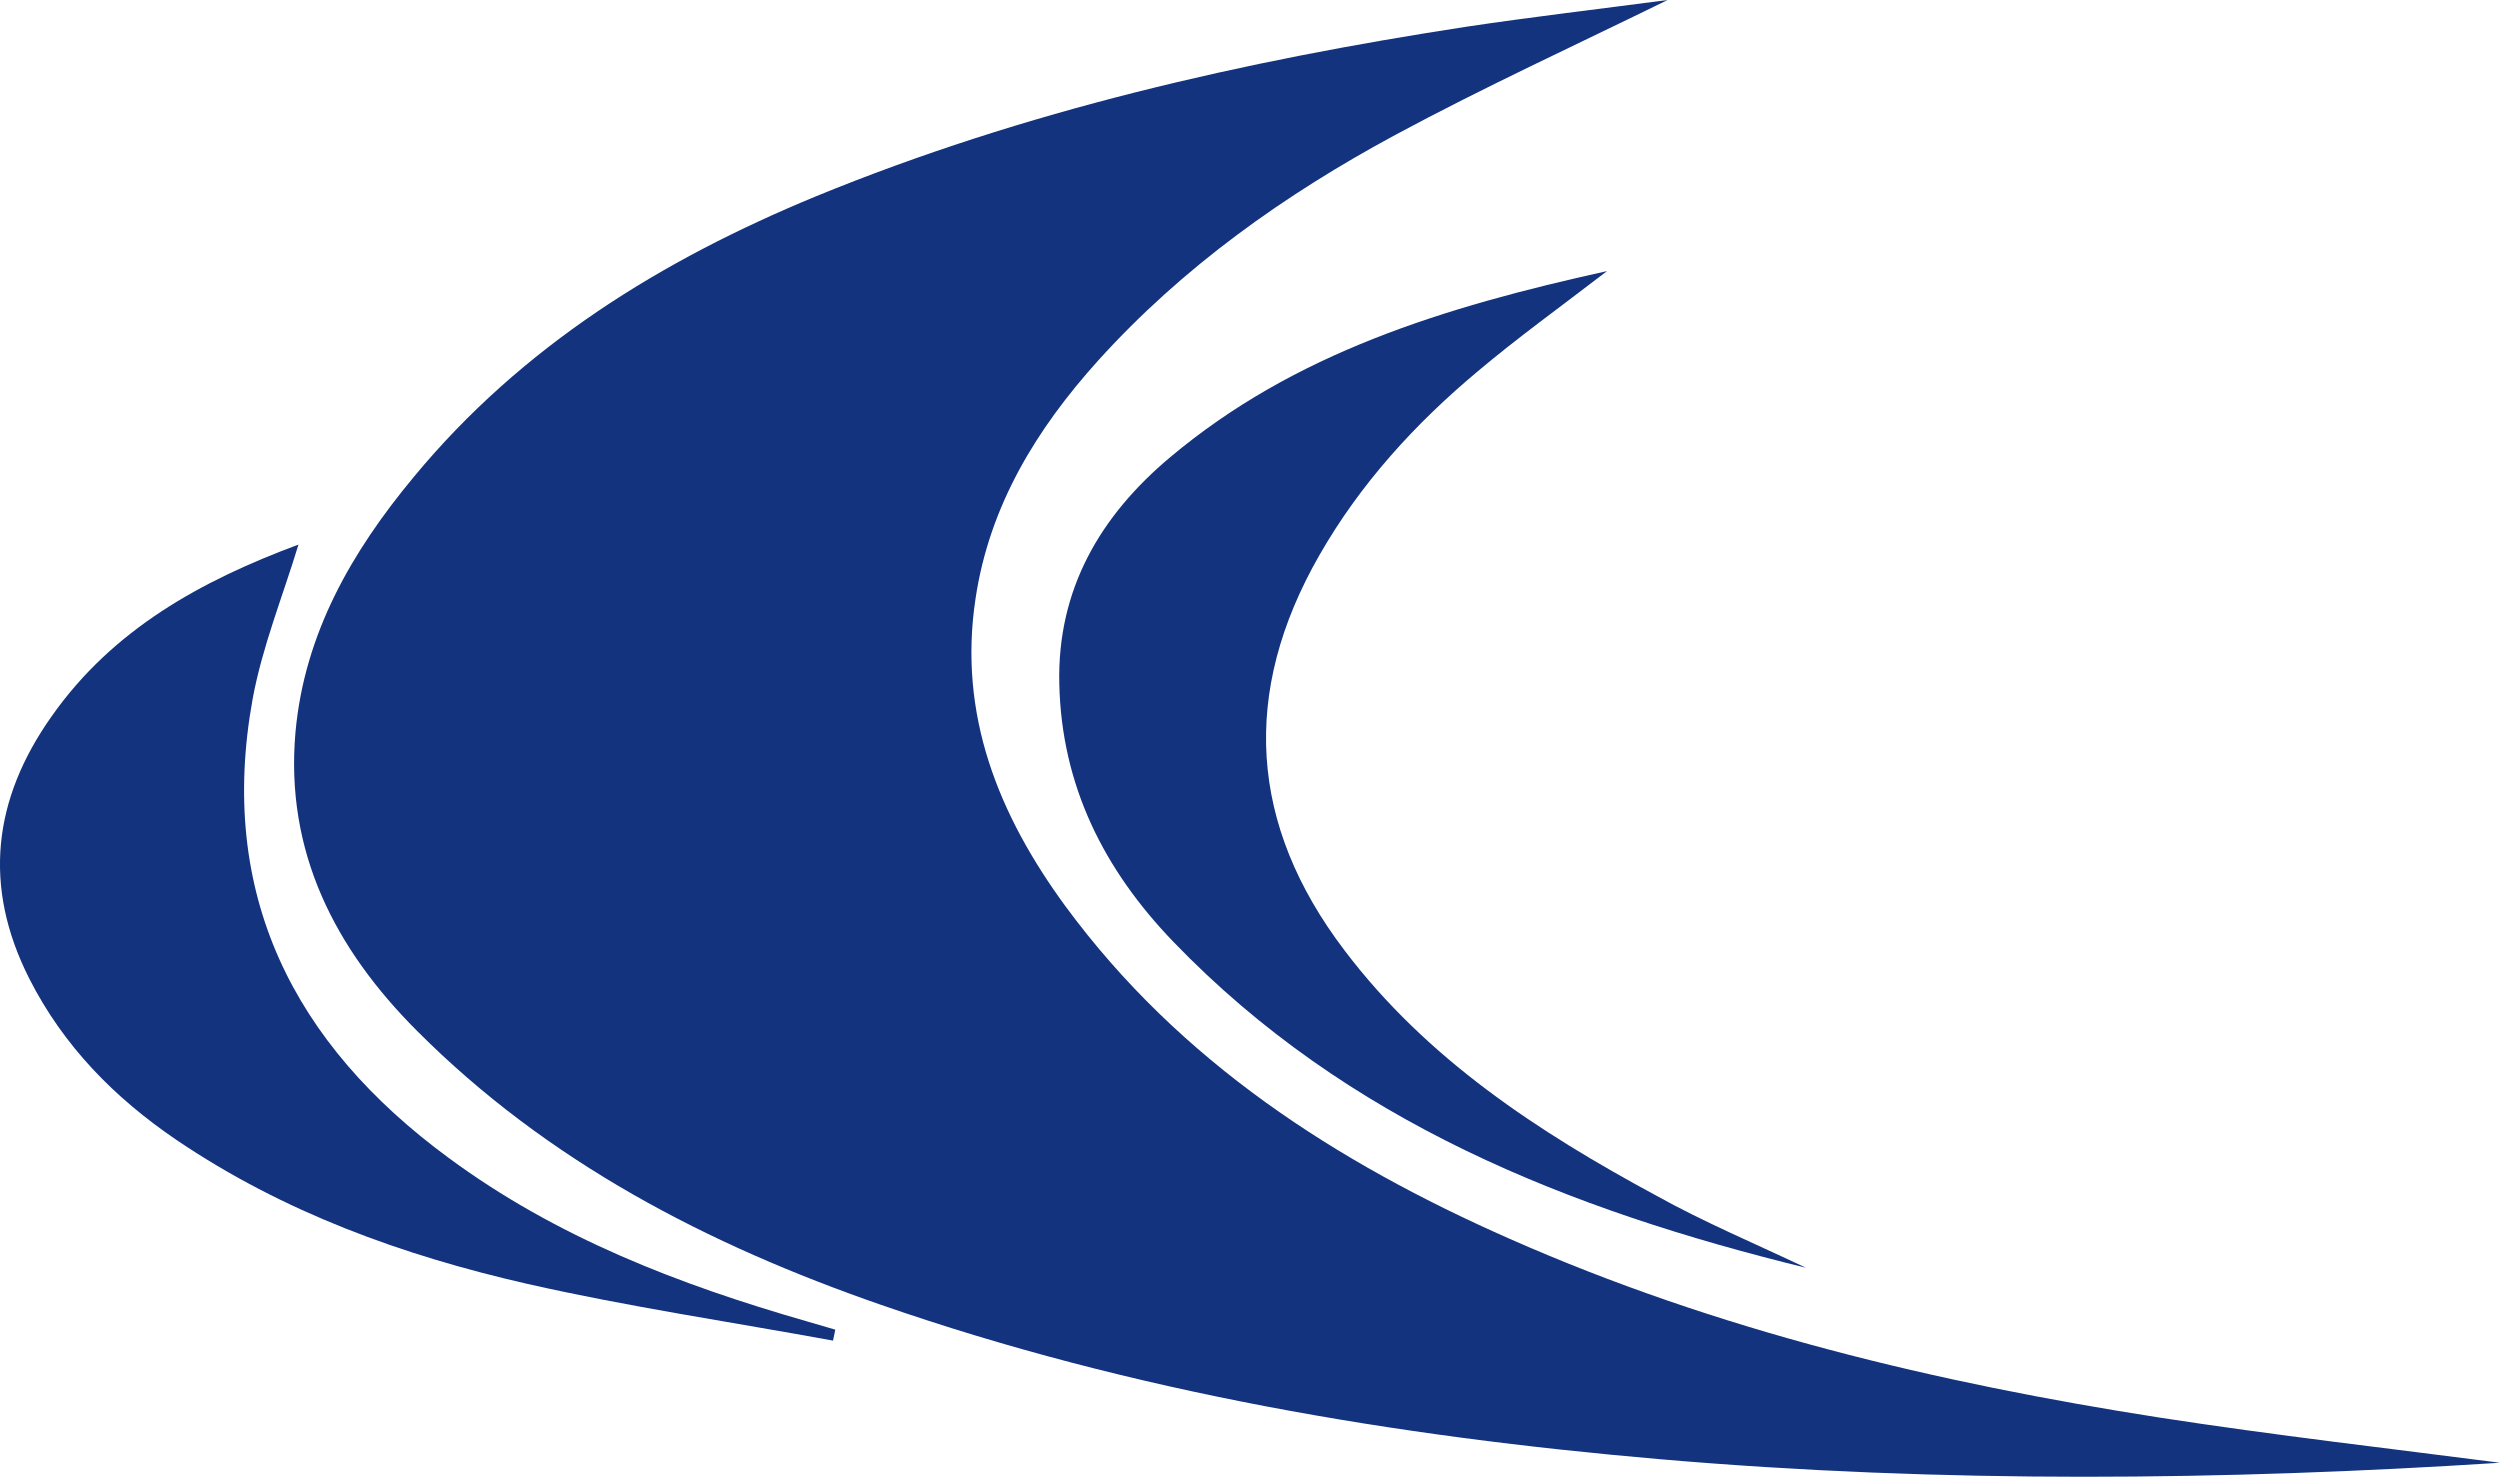
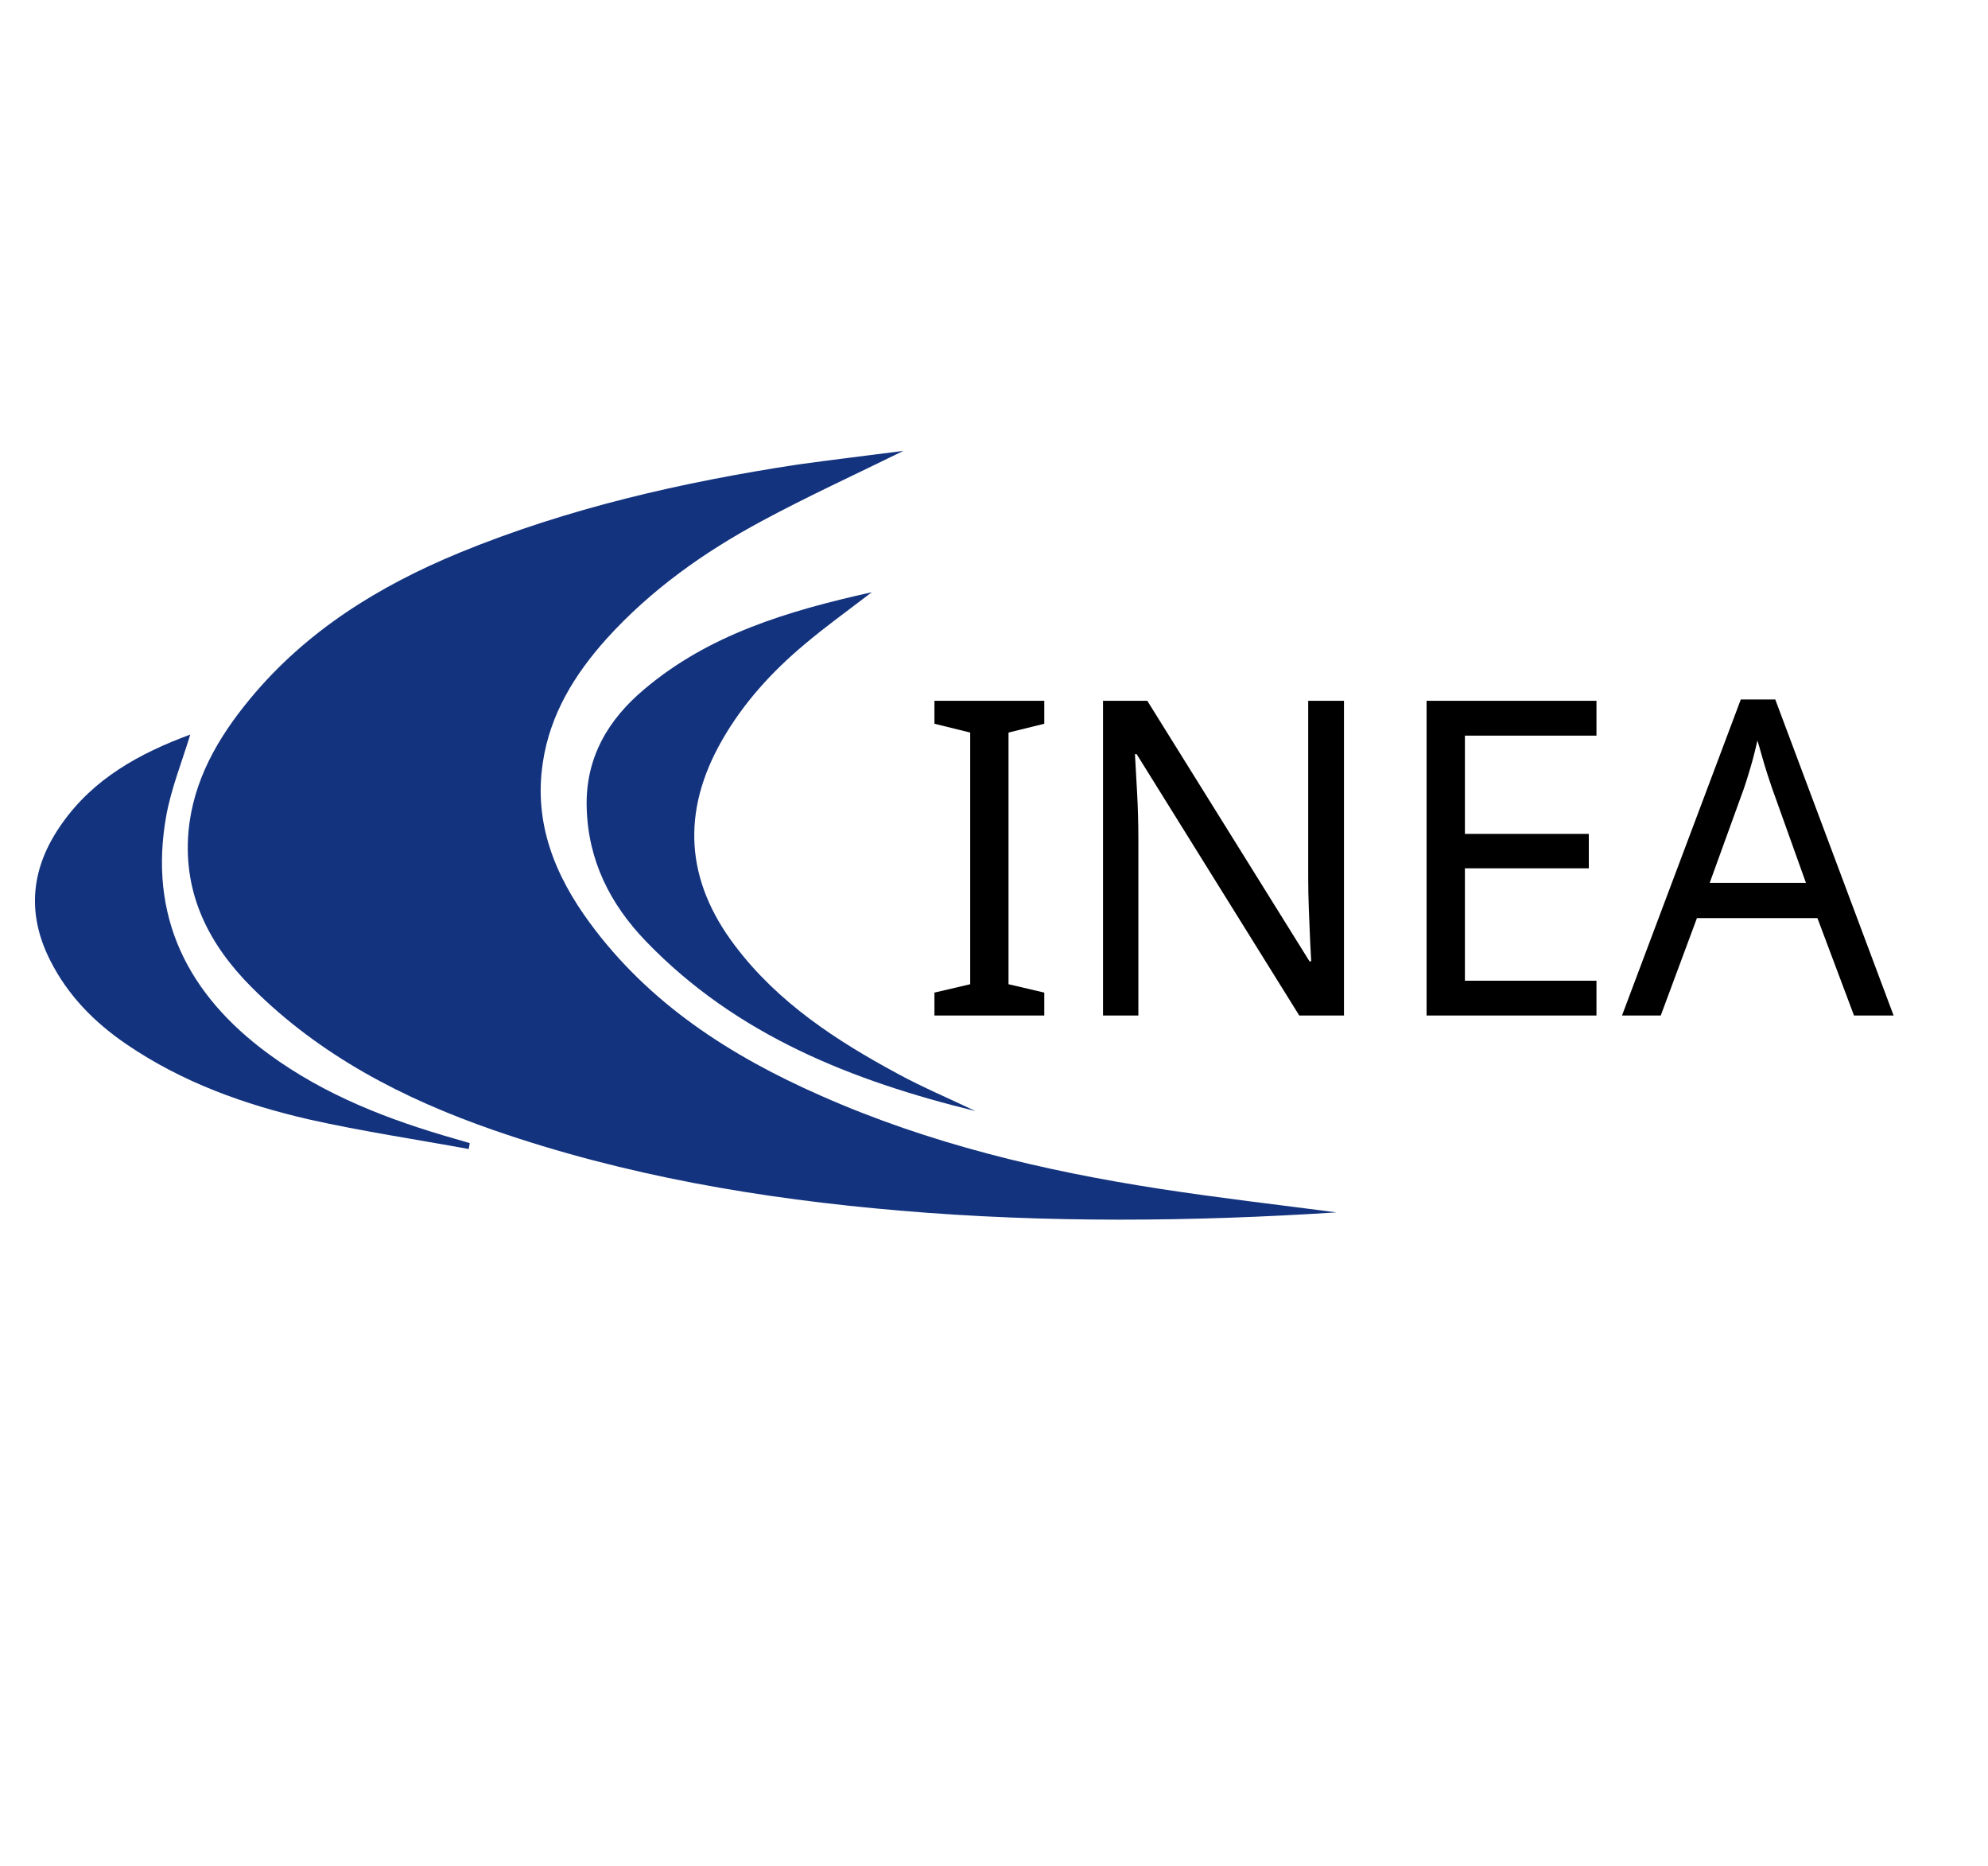
- <svg xmlns="http://www.w3.org/2000/svg" id="Capa_2" data-name="Capa 2" viewBox="0 0 721.16 426">
-   <defs>
-     <style>.cls-1{fill:#13337e;}</style>
-   </defs>
-   <g id="Capa_1" data-name="Capa 1">
-     <g id="JBNbZa">
-       <path class="cls-1" d="M508.12,139.42c-26.51,13-52.93,25.12-78.51,38.89-31.91,17.21-61.31,38.05-85.77,65.12-17.77,19.72-31.36,41.86-35.36,68.65-5.11,33.59,6.7,62.52,26,88.85,33,44.83,78.05,73.77,128,95.81,60,26.52,123.26,41.59,187.73,51.63,33.21,5.12,66.61,8.94,98,13-79.45,5.12-160.75,6-242.06-1-76.66-6.61-152.1-19.26-225-44.57-49.86-17.3-96.09-41.21-133.77-79-23.63-23.63-38.14-51.63-35.07-86.23,2.6-28.47,16.28-52.1,34.14-73.59,31.16-37.68,71.35-62.51,116-80.93C322.72,171.33,385.79,157,450,147.14,469.24,144.26,488.59,142,508.12,139.42Z" transform="translate(-27.07 -139.42)" />
-       <path class="cls-1" d="M548,505.12c-68.37-16.75-132.38-42.05-182.43-94-20-20.75-32.28-45-32.93-74.42-.65-27.35,11.91-48.57,32-65.4,35.73-30,78.8-43.26,126-53.68-13.95,10.7-25.95,19.35-37.21,28.84-18.14,15.16-33.95,32.46-45.77,53.12-22.7,39.63-20.28,77.77,7.26,114,23.72,31.35,55.91,52.37,89.86,70.7C518.64,492,533.52,498.23,548,505.12Z" transform="translate(-27.07 -139.42)" />
-       <path class="cls-1" d="M267.37,526.14c-29.4-5.39-59.08-9.77-88.19-16.37-35.91-8.19-70.43-20.65-101.31-41.59-17.77-12.09-32.47-27-42.33-46.42C22.05,395.16,25,370,42,346c17.67-25.12,43.16-39.07,71.17-49.49-4.56,15-10.42,29.39-13.21,44.46-10.24,56.29,11.72,99.55,56.56,132.48C187.55,496.37,223,510,259.74,520.56c2.79.84,5.49,1.58,8.28,2.42Z" transform="translate(-27.07 -139.42)" />
+ <svg xmlns="http://www.w3.org/2000/svg" version="1.1" x="0px" y="0px" viewBox="0 0 775.3 727.3" style="enable-background:new 0 0 775.3 727.3;" xml:space="preserve">
+   <style type="text/css">
+ 	.st0{font-family:'Arial-BoldItalicMT';}
+ 	.st1{font-size:171.858px;}
+ 	.st2{fill:#13337E;}
+ </style>
+   <g id="Capa_1">
+     <g id="Capa_2_00000128453806556779302710000003902712885531467430_">
+       <text transform="matrix(0.9661 0 0 1 357.7794 395.9468)" class="st0 st1">INEA</text>
+     </g>
+   </g>
+   <g id="Capa_2">
+     <g id="Capa_1_00000016050203565519448180000007728984177475504817_">
+       <g id="JBNbZa">
+         <path class="st2" d="M352.3,175.8c-18.7,9.2-37.3,17.7-55.3,27.4c-22.5,12.1-43.2,26.8-60.4,45.8c-12.5,13.9-22.1,29.5-24.9,48.3     c-3.6,23.6,4.7,44,18.3,62.5c23.2,31.6,54.9,51.9,90.1,67.4c42.2,18.7,86.8,29.3,132.1,36.3c23.4,3.6,46.9,6.3,69,9.2     c-55.9,3.6-113.2,4.2-170.4-0.7c-54-4.6-107.1-13.6-158.4-31.4c-35.1-12.2-67.6-29-94.2-55.6c-16.6-16.6-26.8-36.3-24.7-60.7     c1.8-20,11.5-36.7,24-51.8c21.9-26.5,50.2-44,81.7-57c42.4-17.4,86.8-27.5,132-34.4C324.9,179.2,338.5,177.6,352.3,175.8z" />
+         <path class="st2" d="M380.4,433.2c-48.1-11.8-93.2-29.6-128.4-66.1c-14.1-14.6-22.7-31.7-23.2-52.4c-0.5-19.3,8.4-34.2,22.5-46     c25.1-21.2,55.5-30.4,88.7-37.8c-9.8,7.5-18.3,13.6-26.2,20.3c-12.8,10.7-23.9,22.9-32.2,37.4c-16,27.9-14.3,54.7,5.1,80.2     c16.7,22.1,39.4,36.9,63.3,49.8C359.7,423.9,370.2,428.3,380.4,433.2z" />
+         <path class="st2" d="M182.8,448c-20.7-3.8-41.6-6.9-62.1-11.5c-25.3-5.8-49.6-14.5-71.3-29.3c-12.5-8.5-22.9-19-29.8-32.7     c-9.5-18.7-7.4-36.5,4.5-53.3c12.4-17.7,30.4-27.5,50.1-34.8c-3.2,10.5-7.3,20.7-9.3,31.3c-7.2,39.6,8.3,70.1,39.8,93.2     c21.9,16.1,46.8,25.7,72.7,33.1c2,0.6,3.9,1.1,5.8,1.7L182.8,448z" />
+       </g>
    </g>
  </g>
</svg>
